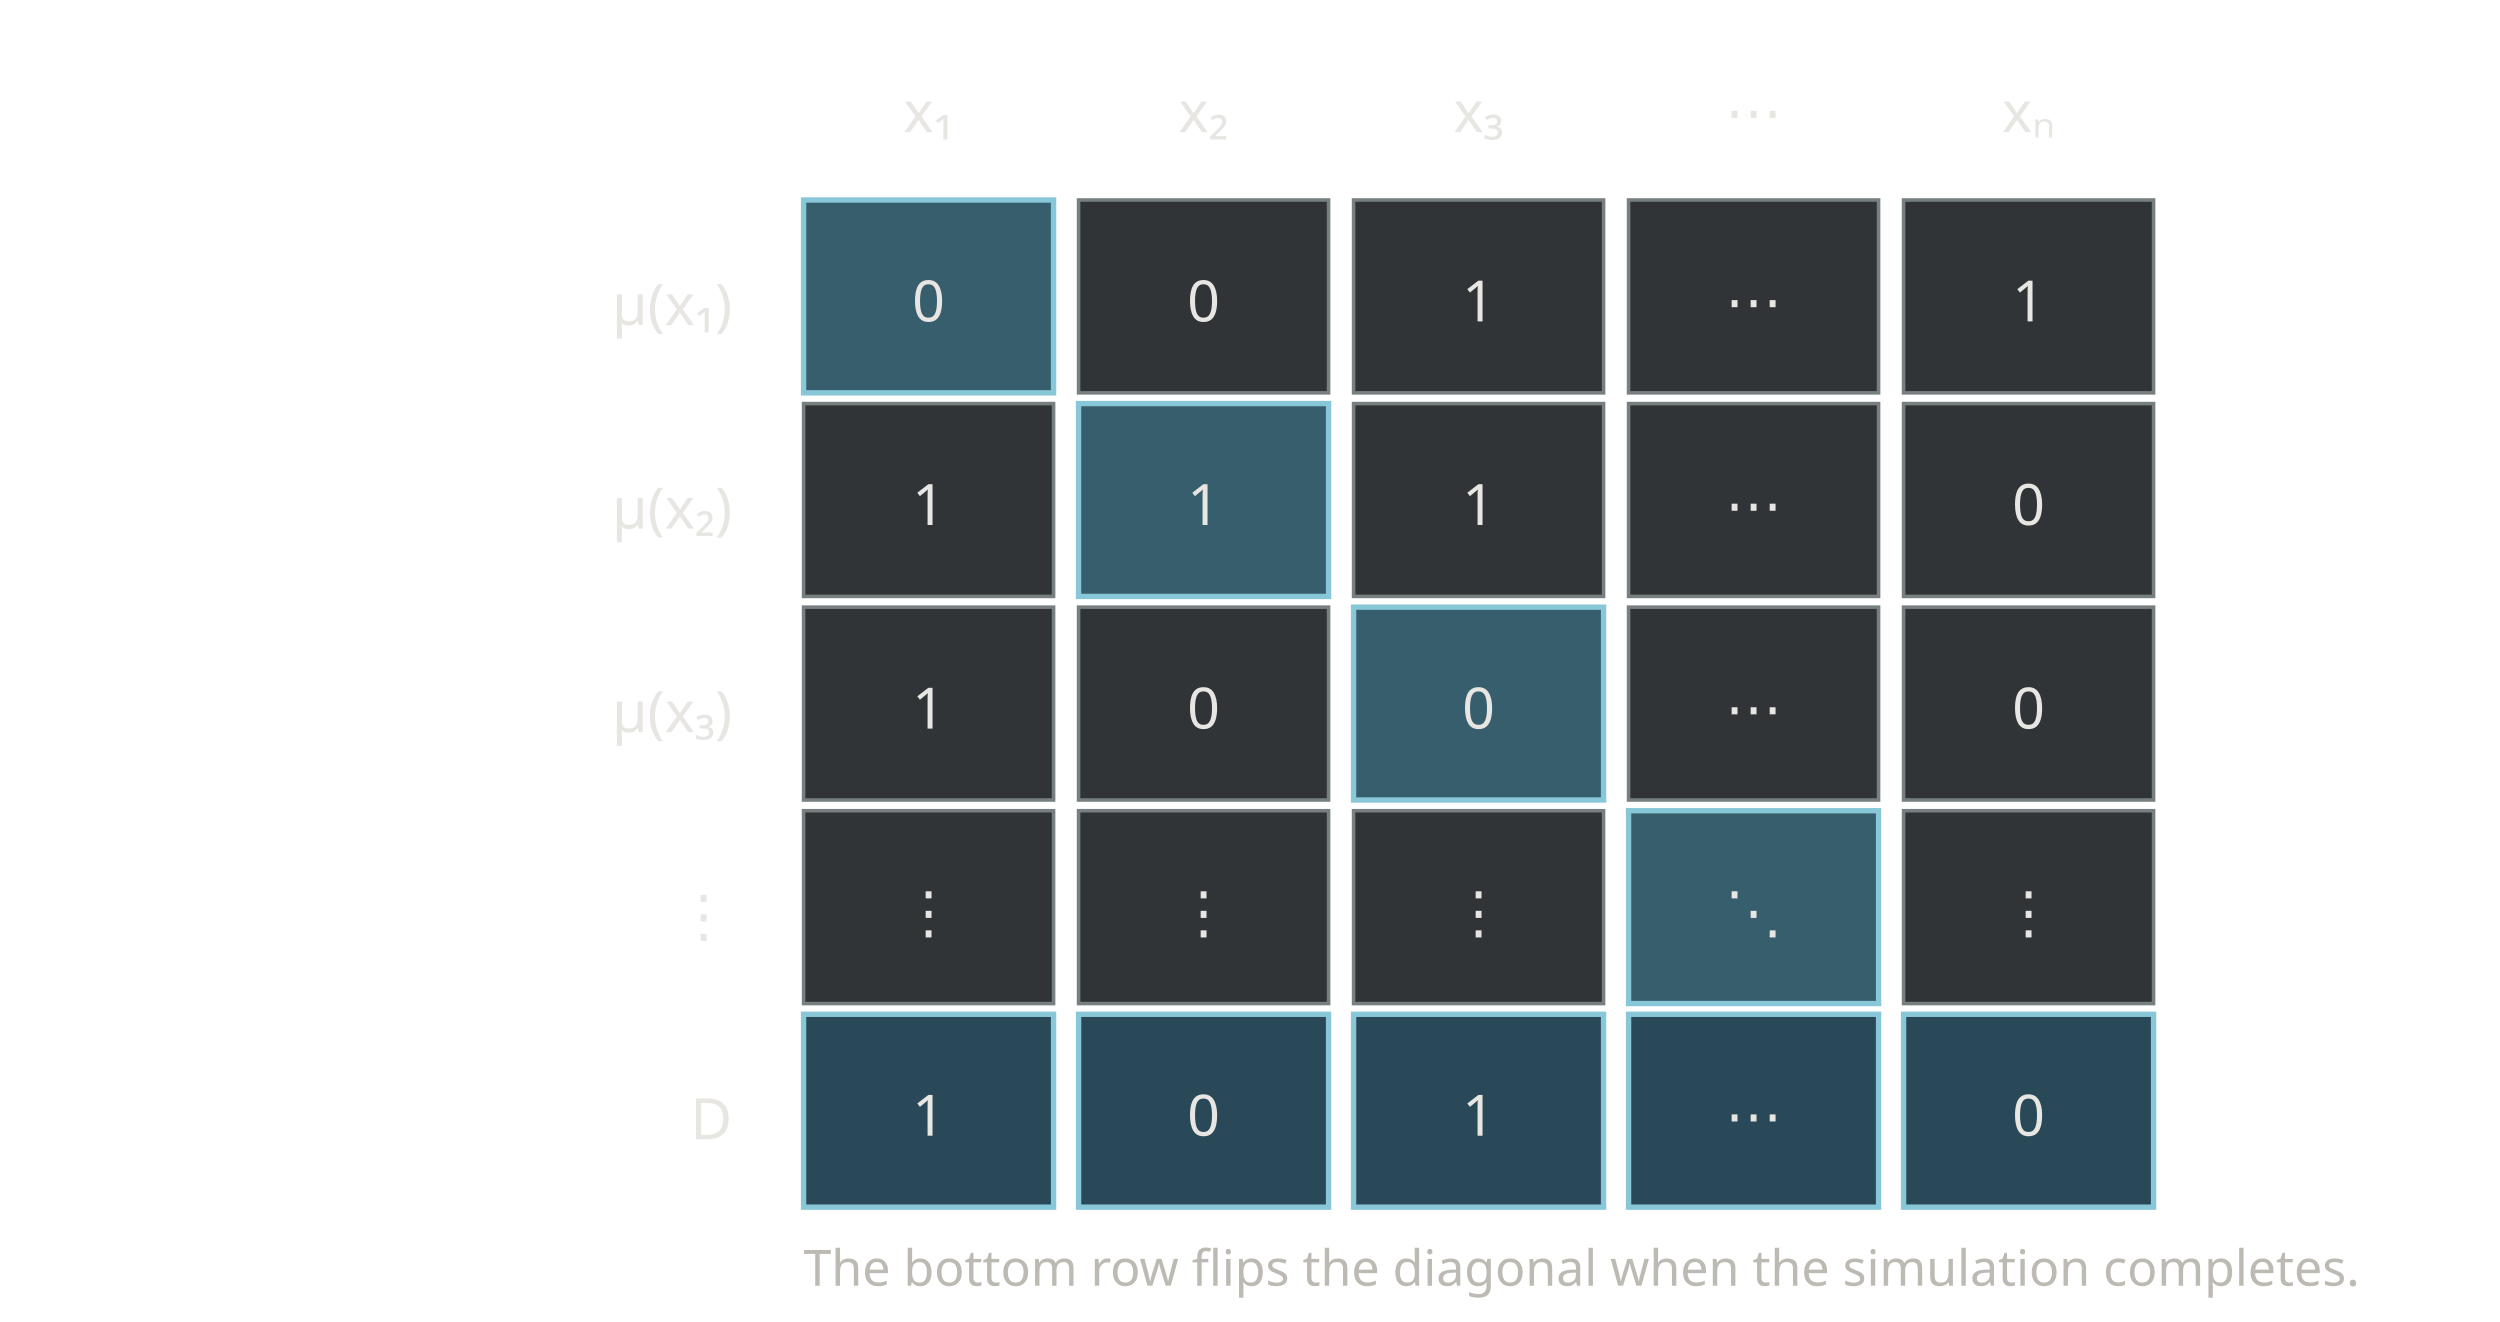
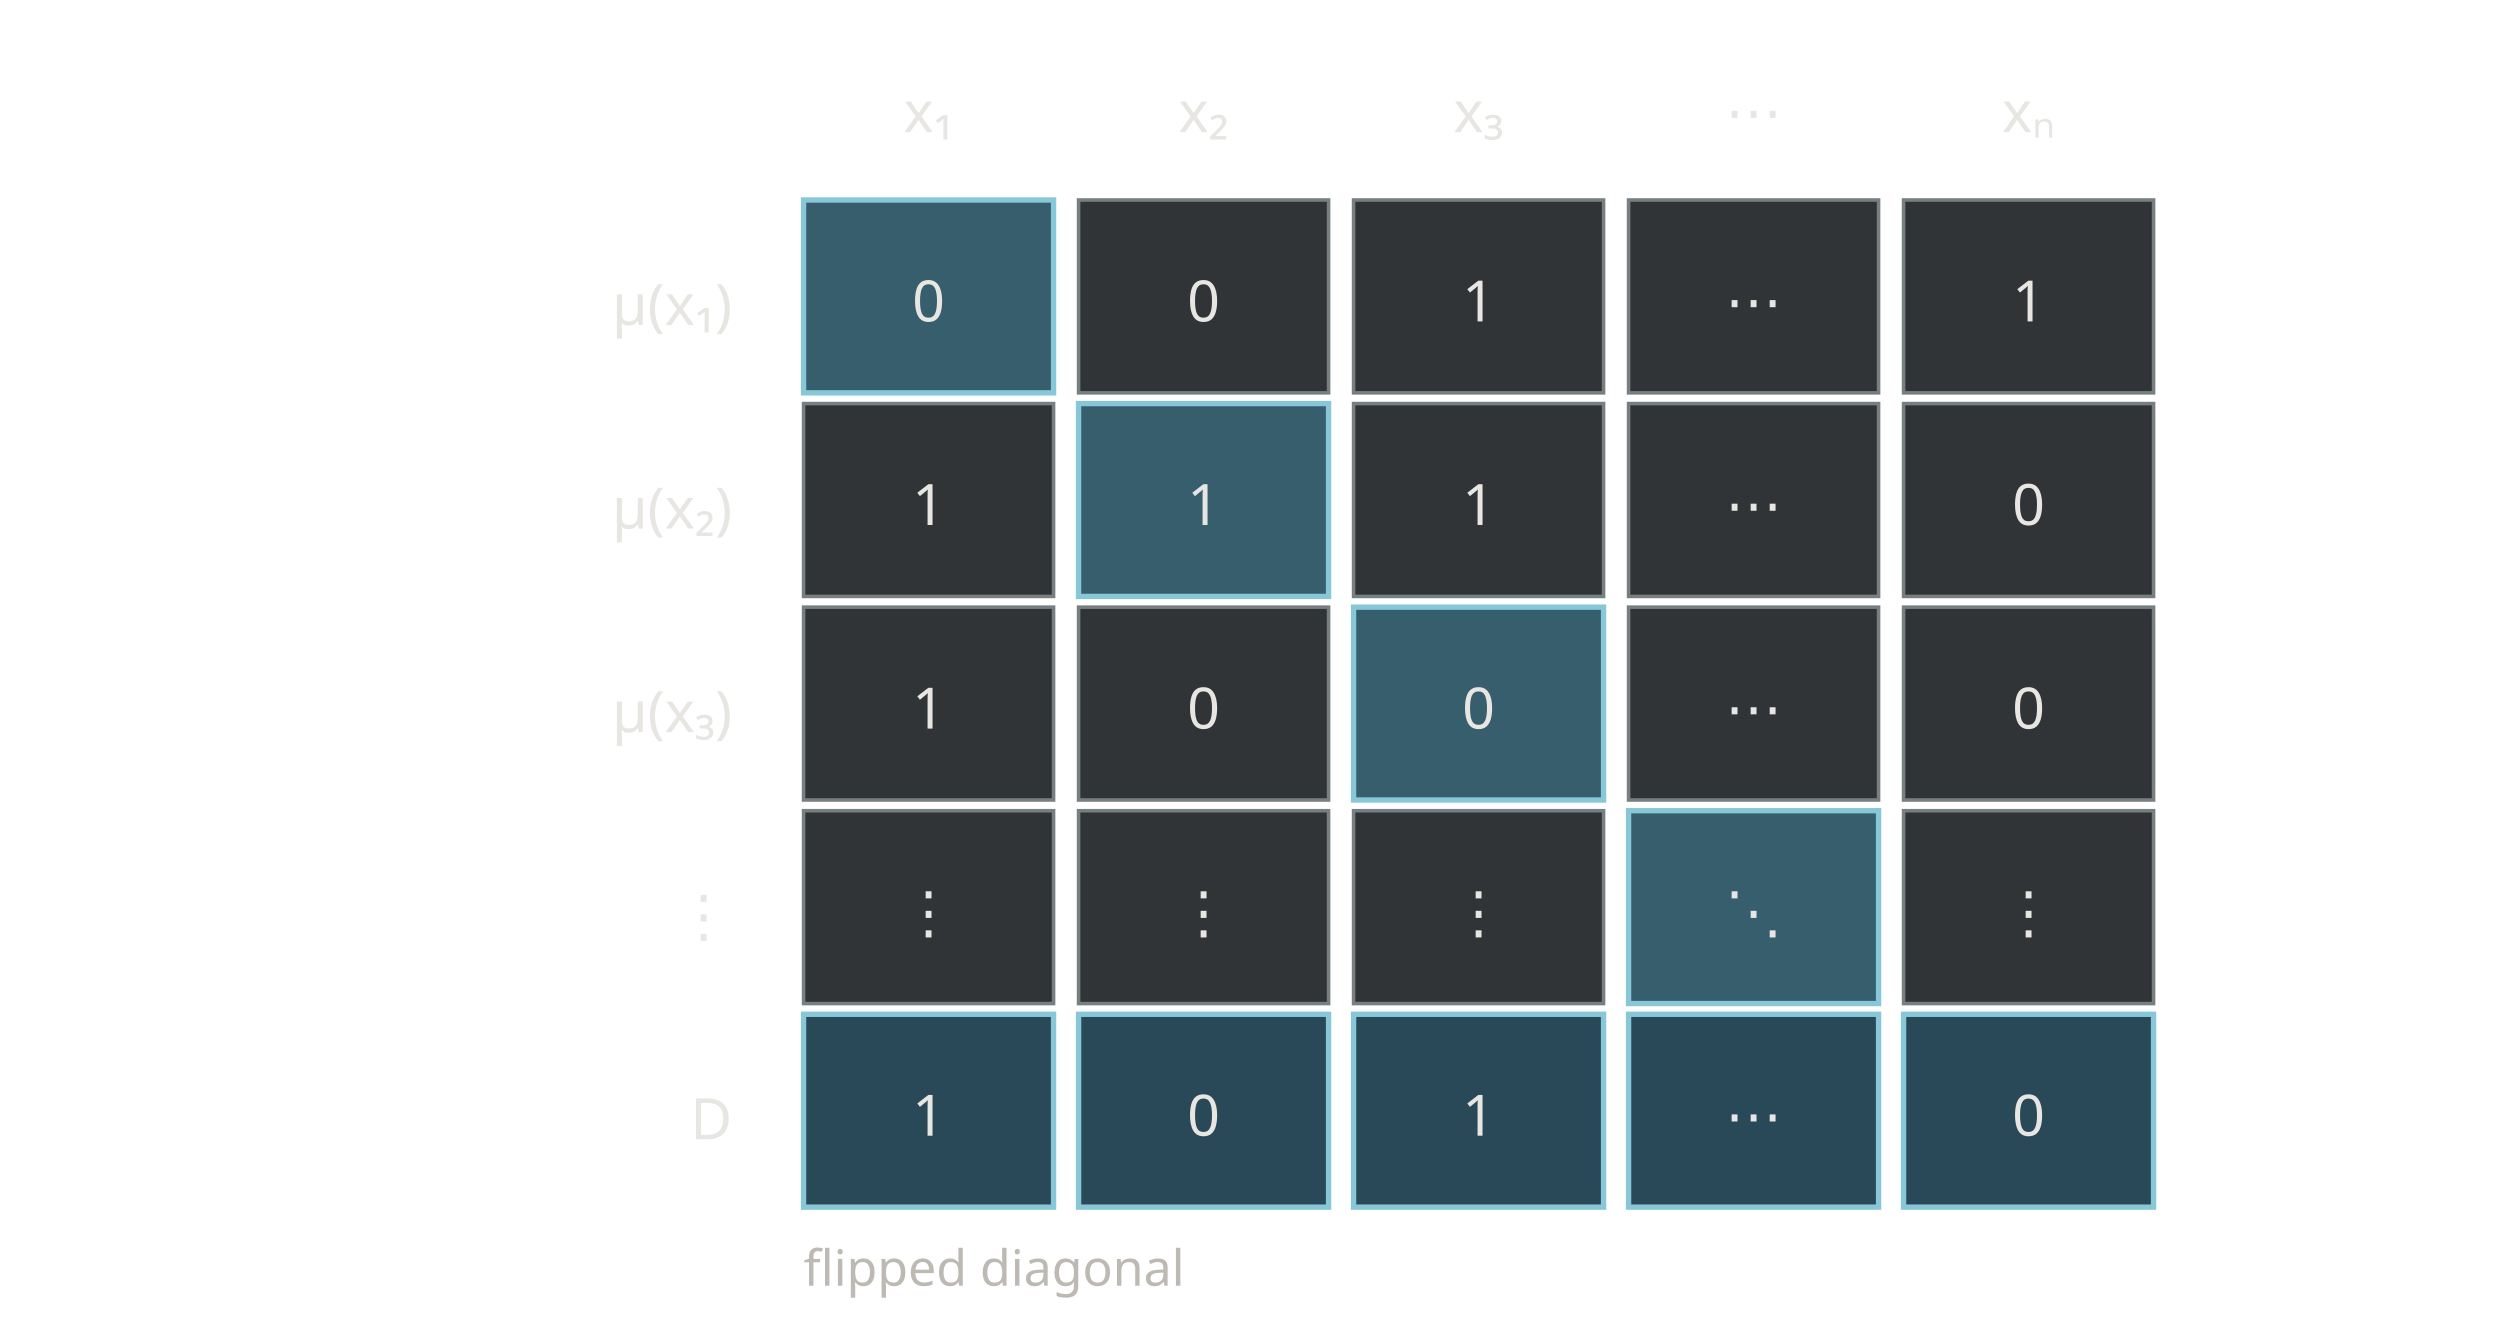
- <svg xmlns="http://www.w3.org/2000/svg" viewBox="0 0 700 370" role="img" aria-labelledby="title desc">
+ <svg xmlns="http://www.w3.org/2000/svg" viewBox="0 0 700 370">
  <style>
    text{font:16px system-ui,sans-serif;fill:#e8e6e2}.small{font-size:14px;fill:#bdbab4}.cell{fill:#303436;stroke:#777f81;stroke-width:1}.diag{fill:#365e6d;stroke:#87c7d8;stroke-width:1.5}.flip{fill:#294958;stroke:#87c7d8;stroke-width:1.5}
  </style>
  <g text-anchor="middle">
    <text x="260" y="37">x₁</text>
    <text x="337" y="37">x₂</text>
    <text x="414" y="37">x₃</text>
    <text x="491" y="37">⋯</text>
    <text x="568" y="37">xₙ</text>
  </g>
  <g text-anchor="end">
    <text x="205" y="91">μ(x₁)</text>
    <text x="205" y="148">μ(x₂)</text>
    <text x="205" y="205">μ(x₃)</text>
    <text x="205" y="262">⋮</text>
    <text x="205" y="319">D</text>
  </g>
  <g>
    <rect class="diag" x="225" y="56" width="70" height="54" />
    <rect class="cell" x="302" y="56" width="70" height="54" />
    <rect class="cell" x="379" y="56" width="70" height="54" />
    <rect class="cell" x="456" y="56" width="70" height="54" />
    <rect class="cell" x="533" y="56" width="70" height="54" />
    <rect class="cell" x="225" y="113" width="70" height="54" />
    <rect class="diag" x="302" y="113" width="70" height="54" />
    <rect class="cell" x="379" y="113" width="70" height="54" />
    <rect class="cell" x="456" y="113" width="70" height="54" />
    <rect class="cell" x="533" y="113" width="70" height="54" />
    <rect class="cell" x="225" y="170" width="70" height="54" />
    <rect class="cell" x="302" y="170" width="70" height="54" />
    <rect class="diag" x="379" y="170" width="70" height="54" />
    <rect class="cell" x="456" y="170" width="70" height="54" />
    <rect class="cell" x="533" y="170" width="70" height="54" />
    <rect class="cell" x="225" y="227" width="70" height="54" />
    <rect class="cell" x="302" y="227" width="70" height="54" />
    <rect class="cell" x="379" y="227" width="70" height="54" />
    <rect class="diag" x="456" y="227" width="70" height="54" />
    <rect class="cell" x="533" y="227" width="70" height="54" />
    <rect class="flip" x="225" y="284" width="70" height="54" />
    <rect class="flip" x="302" y="284" width="70" height="54" />
    <rect class="flip" x="379" y="284" width="70" height="54" />
    <rect class="flip" x="456" y="284" width="70" height="54" />
    <rect class="flip" x="533" y="284" width="70" height="54" />
  </g>
  <g text-anchor="middle">
    <text x="260" y="90">0</text>
    <text x="337" y="90">0</text>
    <text x="414" y="90">1</text>
    <text x="491" y="90">⋯</text>
    <text x="568" y="90">1</text>
    <text x="260" y="147">1</text>
    <text x="337" y="147">1</text>
    <text x="414" y="147">1</text>
    <text x="491" y="147">⋯</text>
    <text x="568" y="147">0</text>
    <text x="260" y="204">1</text>
    <text x="337" y="204">0</text>
    <text x="414" y="204">0</text>
    <text x="491" y="204">⋯</text>
    <text x="568" y="204">0</text>
    <text x="260" y="261">⋮</text>
    <text x="337" y="261">⋮</text>
    <text x="414" y="261">⋮</text>
    <text x="491" y="261">⋱</text>
    <text x="568" y="261">⋮</text>
    <text x="260" y="318">1</text>
    <text x="337" y="318">0</text>
    <text x="414" y="318">1</text>
    <text x="491" y="318">⋯</text>
    <text x="568" y="318">0</text>
  </g>
-   <text class="small" x="225" y="360">The bottom row flips the diagonal when the simulation completes.</text>
+   <text class="small" x="225" y="360">flipped diagonal</text>
</svg>
